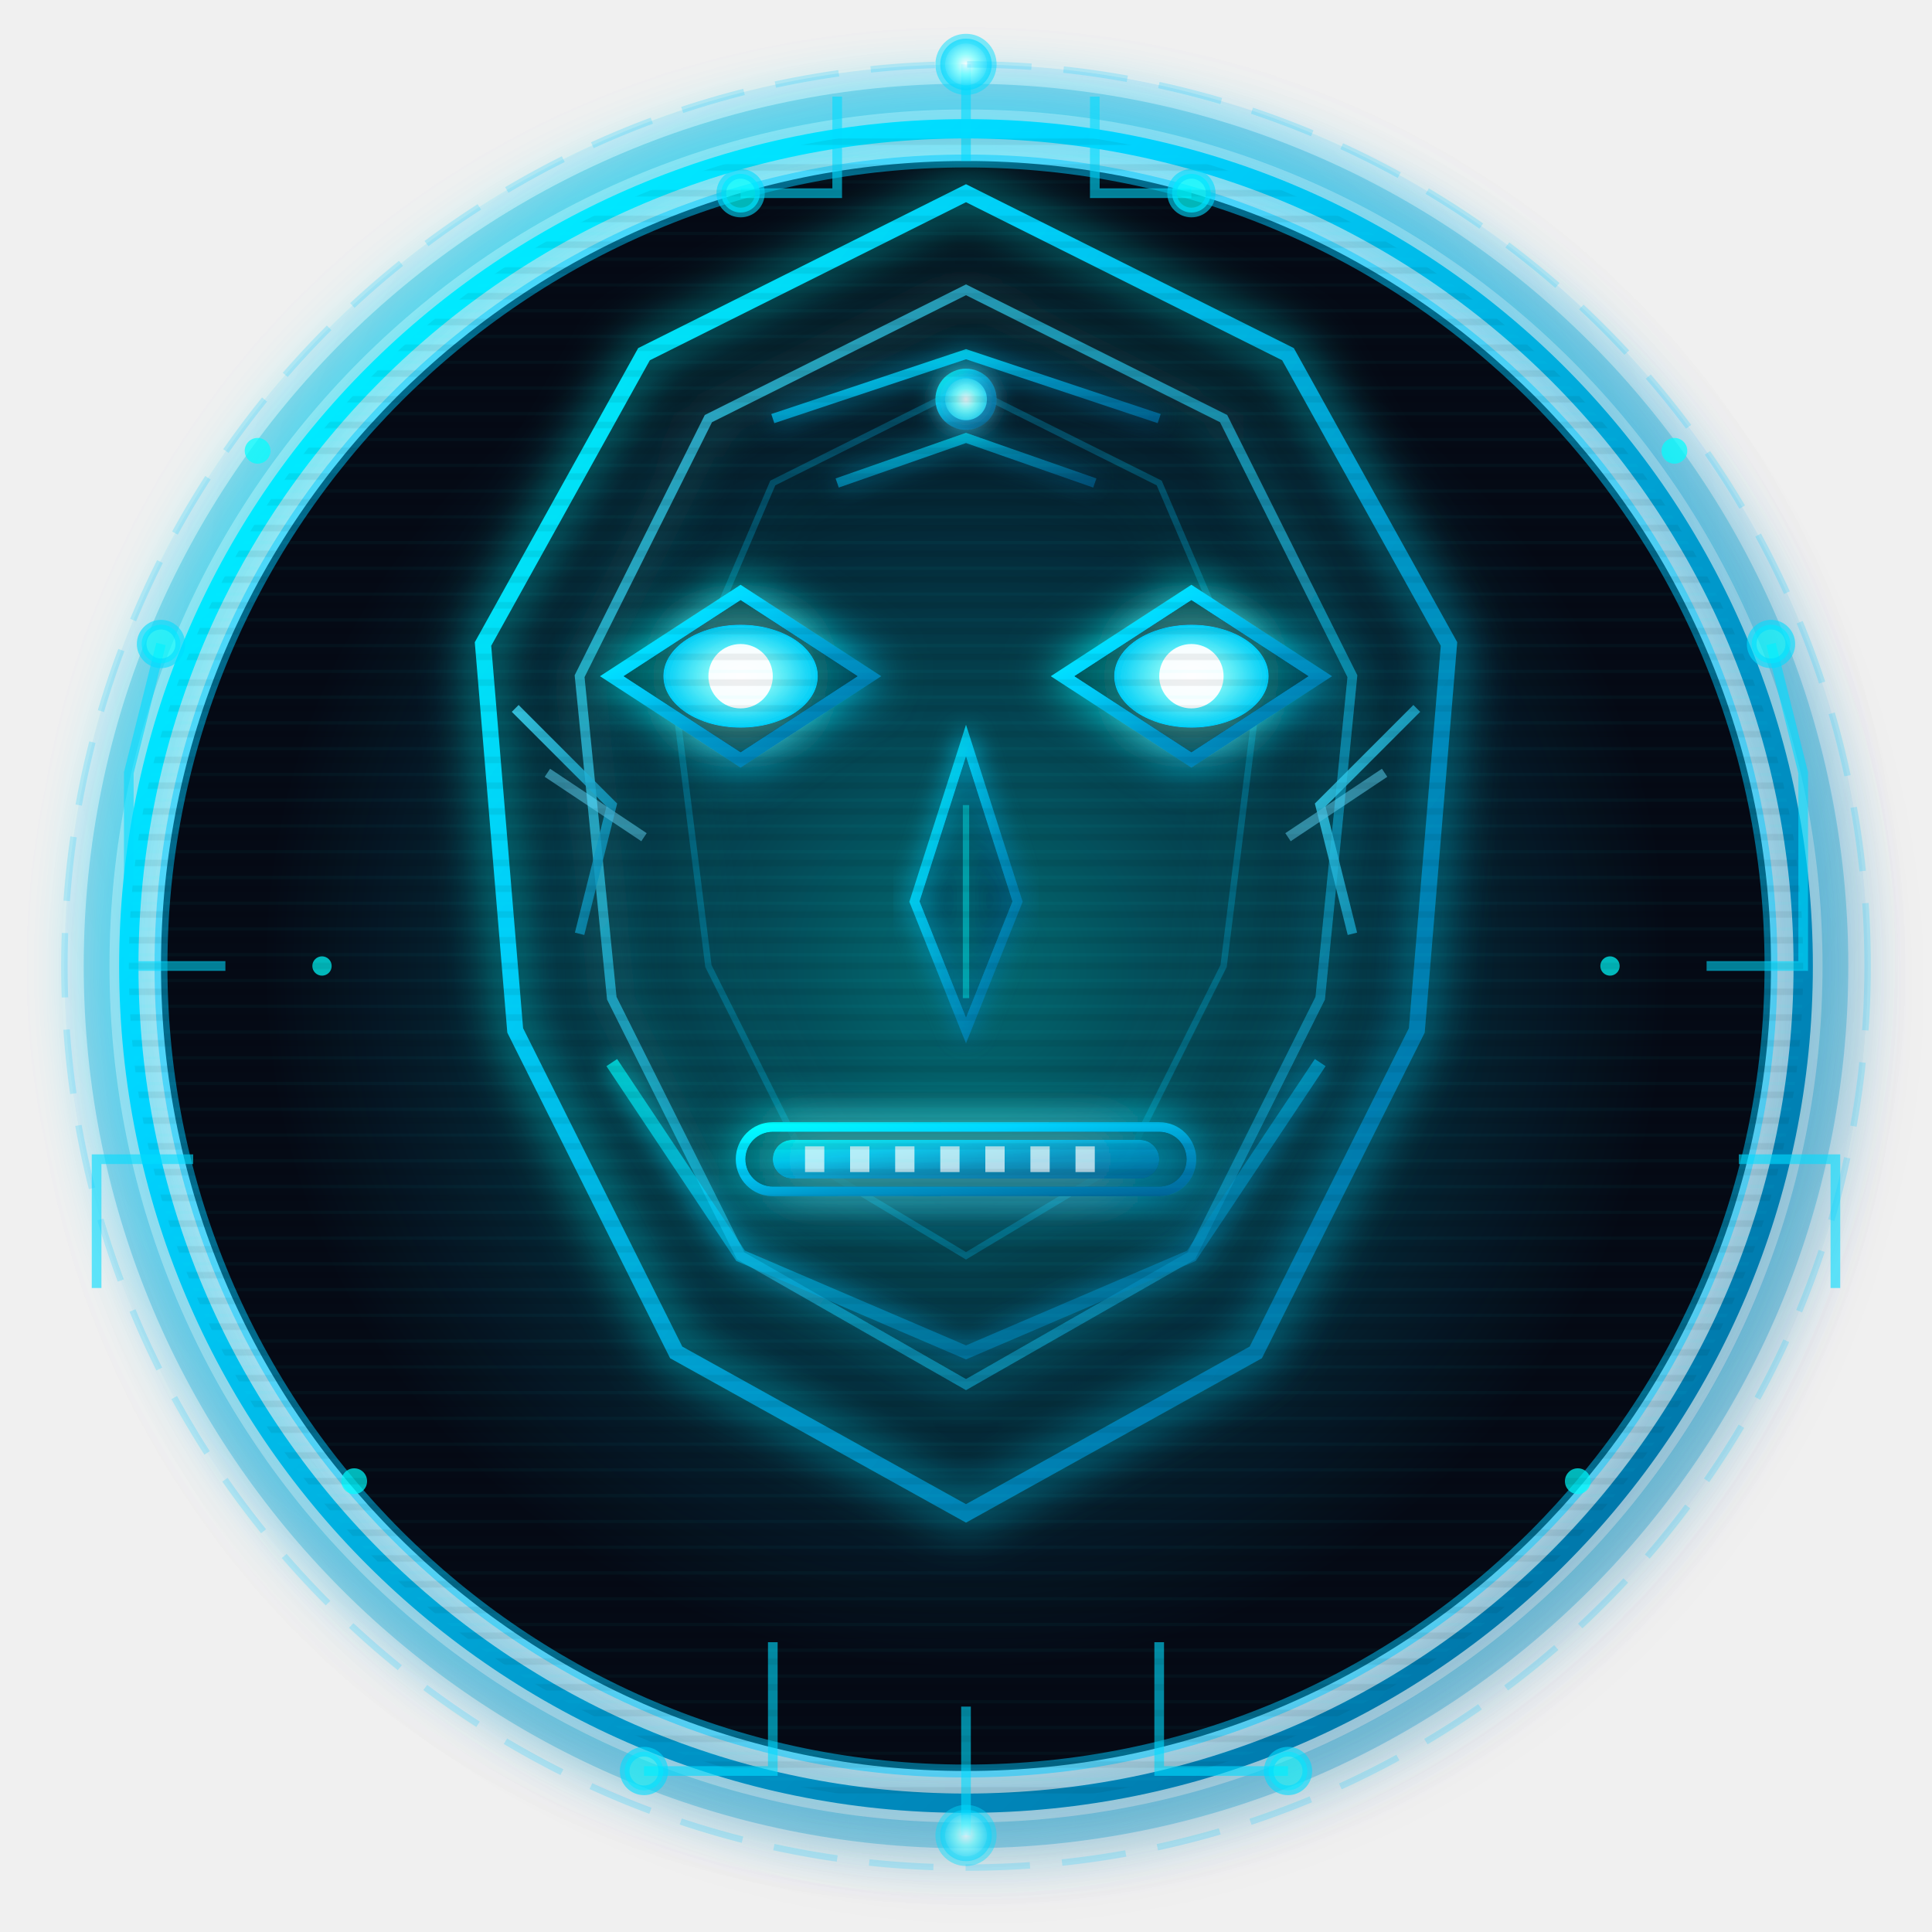
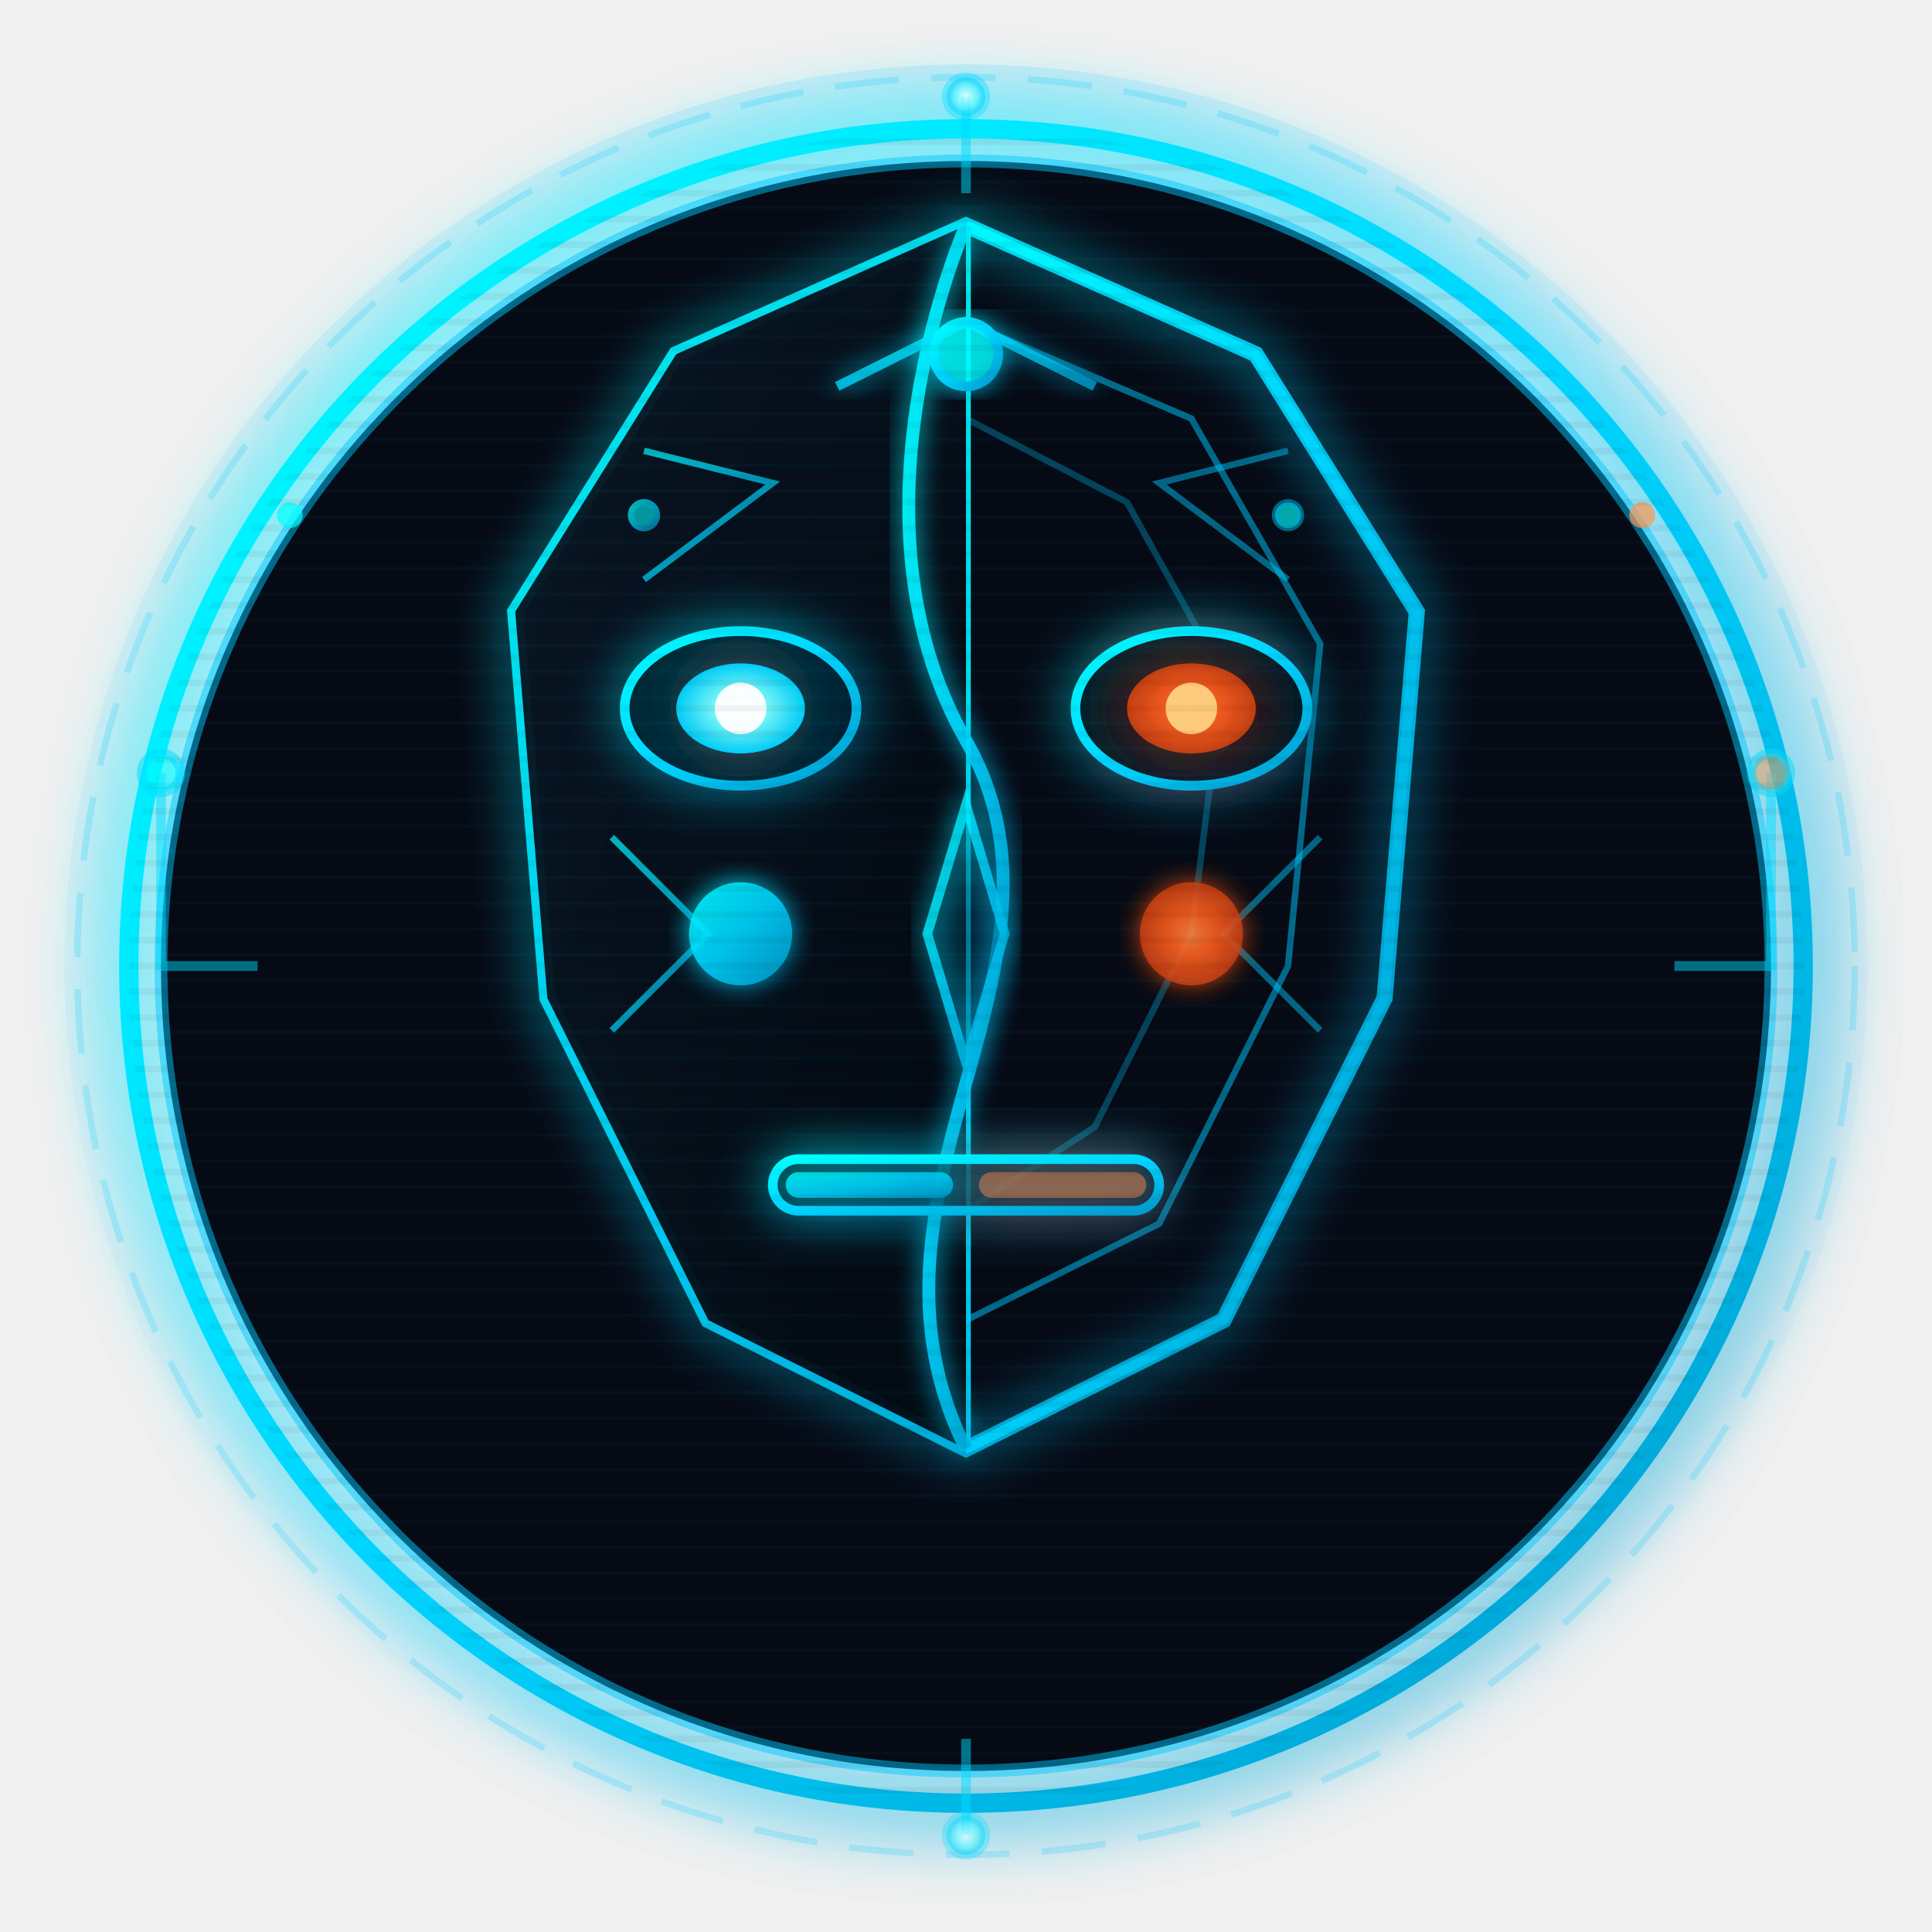
<svg xmlns="http://www.w3.org/2000/svg" viewBox="0 0 300 300" width="300" height="300">
  <defs>
-     <linearGradient id="face3dGrad" x1="0%" y1="0%" x2="100%" y2="100%">
+     <linearGradient id="yinGrad" x1="0%" y1="0%" x2="100%" y2="100%">
+       <stop offset="0%" stop-color="#0a1525" />
+       <stop offset="50%" stop-color="#05101a" />
+       <stop offset="100%" stop-color="#020810" />
+     </linearGradient>
+     <linearGradient id="yangGrad" x1="0%" y1="0%" x2="100%" y2="100%">
      <stop offset="0%" stop-color="#00ffff" />
-       <stop offset="30%" stop-color="#00d4ff" />
-       <stop offset="60%" stop-color="#0099cc" />
-       <stop offset="100%" stop-color="#006699" />
-     </linearGradient>
-     <linearGradient id="innerGrad" x1="0%" y1="0%" x2="100%" y2="100%">
-       <stop offset="0%" stop-color="#40e0ff" />
-       <stop offset="100%" stop-color="#0080aa" />
+       <stop offset="50%" stop-color="#00d4ff" />
+       <stop offset="100%" stop-color="#0099cc" />
    </linearGradient>
    <radialGradient id="eyeGlow" cx="50%" cy="50%" r="50%">
      <stop offset="0%" stop-color="#ffffff" />
      <stop offset="40%" stop-color="#80ffff" />
      <stop offset="100%" stop-color="#00d4ff" />
    </radialGradient>
-     <radialGradient id="coreGlow" cx="50%" cy="50%" r="50%">
-       <stop offset="0%" stop-color="rgba(0,255,255,0.4)" />
-       <stop offset="100%" stop-color="rgba(0,200,255,0)" />
+     <radialGradient id="darkEyeGlow" cx="50%" cy="50%" r="50%">
+       <stop offset="0%" stop-color="#ff8040" />
+       <stop offset="40%" stop-color="#ff6020" />
+       <stop offset="100%" stop-color="#cc4010" />
    </radialGradient>
    <radialGradient id="hologramGlow" cx="50%" cy="30%" r="70%">
      <stop offset="0%" stop-color="rgba(0,220,255,0.3)" />
      <stop offset="50%" stop-color="rgba(0,180,255,0.1)" />
      <stop offset="100%" stop-color="rgba(0,100,200,0)" />
    </radialGradient>
    <filter id="glow3d" x="-100%" y="-100%" width="300%" height="300%">
      <feGaussianBlur in="SourceGraphic" stdDeviation="4" result="blur" />
-       <feColorMatrix in="blur" type="matrix" values="1 0 0 0 0  0 1 0 0 0.5  0 0 1 0 1  0 0 0 1 0" />
      <feMerge>
-         <feMergeNode />
+         <feMergeNode in="blur" />
        <feMergeNode in="SourceGraphic" />
      </feMerge>
    </filter>
    <filter id="outerGlow" x="-50%" y="-50%" width="200%" height="200%">
      <feGaussianBlur in="SourceGraphic" stdDeviation="6" result="blur" />
      <feMerge>
        <feMergeNode in="blur" />
        <feMergeNode in="blur" />
        <feMergeNode in="SourceGraphic" />
      </feMerge>
    </filter>
    <filter id="innerLight" x="-20%" y="-20%" width="140%" height="140%">
      <feGaussianBlur in="SourceGraphic" stdDeviation="2" result="blur" />
      <feMerge>
        <feMergeNode in="blur" />
        <feMergeNode in="SourceGraphic" />
      </feMerge>
    </filter>
-     <filter id="depth3d">
-       <feDropShadow dx="3" dy="3" stdDeviation="4" flood-color="rgba(0,100,150,0.5)" />
-     </filter>
    <pattern id="scanlines3d" patternUnits="userSpaceOnUse" width="2" height="4">
      <line x1="0" y1="0" x2="2" y2="0" stroke="rgba(0,255,255,0.08)" stroke-width="1" />
      <line x1="0" y1="2" x2="2" y2="2" stroke="rgba(0,0,0,0.15)" stroke-width="1" />
    </pattern>
+     <clipPath id="leftHalf">
+       <rect x="0" y="0" width="150" height="300" />
+     </clipPath>
+     <clipPath id="rightHalf">
+       <rect x="150" y="0" width="150" height="300" />
+     </clipPath>
  </defs>
  <ellipse cx="150" cy="150" rx="140" ry="140" fill="url(#hologramGlow)" />
-   <circle cx="150" cy="150" r="135" fill="none" stroke="rgba(0,150,200,0.3)" stroke-width="4" filter="url(#depth3d)" />
-   <circle cx="150" cy="150" r="130" fill="none" stroke="url(#face3dGrad)" stroke-width="3" filter="url(#outerGlow)" />
+   <circle cx="150" cy="150" r="130" fill="none" stroke="url(#yangGrad)" stroke-width="3" filter="url(#outerGlow)" />
  <circle cx="150" cy="150" r="125" fill="#050a15" stroke="rgba(0,200,255,0.5)" stroke-width="2" />
-   <circle cx="150" cy="150" r="110" fill="url(#coreGlow)" />
  <g filter="url(#glow3d)">
-     <path d="M150,30 L200,55 L225,100 L220,160 L195,210 L150,235 L105,210 L80,160 L75,100 L100,55 Z" stroke="url(#face3dGrad)" stroke-width="2.5" fill="none" opacity="0.95" />
-     <path d="M150,45 L190,65 L210,105 L205,155 L185,195 L150,215 L115,195 L95,155 L90,105 L110,65 Z" stroke="url(#innerGrad)" stroke-width="1.5" fill="none" opacity="0.7" />
-     <path d="M150,60 L180,75 L195,110 L190,150 L175,180 L150,195 L125,180 L110,150 L105,110 L120,75 Z" stroke="rgba(0,200,255,0.5)" stroke-width="1" fill="none" opacity="0.5" />
+     <path d="M150,35 L195,55 L220,95 L215,155 L190,205 L150,225 L110,205 L85,155 L80,95 L105,55 Z" stroke="url(#yangGrad)" stroke-width="2.5" fill="none" opacity="0.9" />
  </g>
-   <g stroke="url(#face3dGrad)" stroke-width="1.5" fill="none" filter="url(#innerLight)">
-     <path d="M120,65 L150,55 L180,65" opacity="0.8" />
-     <path d="M130,75 L150,68 L170,75" opacity="0.6" />
-     <circle cx="150" cy="62" r="4" fill="url(#eyeGlow)" opacity="0.8" />
+   <g clip-path="url(#leftHalf)">
+     <path d="M150,35 L105,55 L80,95 L85,155 L110,205 L150,225 L150,35" fill="url(#yinGrad)" stroke="none" opacity="0.95" />
+     <g filter="url(#glow3d)">
+       <ellipse cx="115" cy="110" rx="18" ry="12" fill="rgba(0,20,40,0.9)" stroke="url(#yangGrad)" stroke-width="1.5" />
+       <ellipse cx="115" cy="110" rx="10" ry="7" fill="url(#eyeGlow)" opacity="0.95">
+         <animate attributeName="opacity" values="0.95;0.7;0.95" dur="3s" repeatCount="indefinite" />
+       </ellipse>
+       <circle cx="115" cy="110" r="4" fill="#ffffff" opacity="0.95" />
+     </g>
+     <g stroke="url(#yangGrad)" stroke-width="1" fill="none" opacity="0.7">
+       <path d="M100,70 L120,75 L100,90" />
+       <path d="M95,130 L110,145 L95,160" />
+       <circle cx="100" cy="80" r="2" fill="rgba(0,255,255,0.8)" />
+     </g>
+   </g>
+   <g clip-path="url(#rightHalf)">
+     <path d="M150,35 L195,55 L220,95 L215,155 L190,205 L150,225 L150,35" fill="none" stroke="url(#yangGrad)" stroke-width="1.5" opacity="0.9" />
+     <path d="M150,50 L185,65 L205,100 L200,150 L180,190 L150,205" stroke="rgba(0,200,255,0.5)" stroke-width="1" fill="none" />
+     <path d="M150,65 L175,78 L190,105 L185,145 L170,175 L150,188" stroke="rgba(0,200,255,0.3)" stroke-width="1" fill="none" />
+     <g filter="url(#glow3d)">
+       <ellipse cx="185" cy="110" rx="18" ry="12" fill="rgba(5,15,25,0.9)" stroke="url(#yangGrad)" stroke-width="1.5" />
+       <ellipse cx="185" cy="110" rx="10" ry="7" fill="url(#darkEyeGlow)" opacity="0.95">
+         <animate attributeName="opacity" values="0.7;0.95;0.7" dur="3s" repeatCount="indefinite" />
+       </ellipse>
+       <circle cx="185" cy="110" r="4" fill="#ffd080" opacity="0.95" />
+     </g>
+     <g stroke="rgba(0,200,255,0.6)" stroke-width="1" fill="none" opacity="0.8">
+       <path d="M200,70 L180,75 L200,90" />
+       <path d="M205,130 L190,145 L205,160" />
+       <circle cx="200" cy="80" r="2" fill="rgba(0,255,255,0.8)" />
+     </g>
+   </g>
+   <g filter="url(#innerLight)">
+     <path d="M150,35 C150,35 130,80 150,115 C170,150 130,185 150,225" stroke="url(#yangGrad)" stroke-width="2" fill="none" opacity="0.9" />
+   </g>
+   <g filter="url(#innerLight)">
+     <path d="M150,125 L156,145 L150,165 L144,145 Z" stroke="url(#yangGrad)" stroke-width="1.5" fill="rgba(0,50,80,0.4)" opacity="0.8" />
  </g>
  <g filter="url(#glow3d)">
-     <path d="M95,105 L115,92 L135,105 L115,118 Z" stroke="url(#face3dGrad)" stroke-width="2" fill="rgba(0,20,40,0.8)" />
-     <ellipse cx="115" cy="105" rx="12" ry="8" fill="url(#eyeGlow)" opacity="0.95" />
-     <circle cx="115" cy="105" r="5" fill="#ffffff" opacity="0.95">
-       <animate attributeName="opacity" values="0.95;0.7;0.95" dur="3s" repeatCount="indefinite" />
-     </circle>
-     <path d="M165,105 L185,92 L205,105 L185,118 Z" stroke="url(#face3dGrad)" stroke-width="2" fill="rgba(0,20,40,0.8)" />
-     <ellipse cx="185" cy="105" rx="12" ry="8" fill="url(#eyeGlow)" opacity="0.95" />
-     <circle cx="185" cy="105" r="5" fill="#ffffff" opacity="0.95">
-       <animate attributeName="opacity" values="0.7;0.95;0.7" dur="3s" repeatCount="indefinite" />
+     <rect x="120" y="180" width="60" height="8" rx="4" fill="rgba(0,30,50,0.6)" stroke="url(#yangGrad)" stroke-width="1.5" />
+     <rect x="122" y="182" width="26" height="4" rx="2" fill="url(#yangGrad)" opacity="0.85">
+       <animate attributeName="opacity" values="0.85;0.6;0.85" dur="2s" repeatCount="indefinite" />
+     </rect>
+     <rect x="152" y="182" width="26" height="4" rx="2" fill="rgba(255,150,80,0.7)" opacity="0.7">
+       <animate attributeName="opacity" values="0.7;0.5;0.7" dur="2s" repeatCount="indefinite" />
+     </rect>
+   </g>
+   <circle cx="115" cy="145" r="8" fill="url(#yangGrad)" filter="url(#innerLight)" opacity="0.9">
+     <animate attributeName="opacity" values="0.9;0.6;0.9" dur="2.5s" repeatCount="indefinite" />
+   </circle>
+   <circle cx="185" cy="145" r="8" fill="url(#darkEyeGlow)" filter="url(#innerLight)" opacity="0.9">
+     <animate attributeName="opacity" values="0.6;0.9;0.6" dur="2.5s" repeatCount="indefinite" />
+   </circle>
+   <g stroke="url(#yangGrad)" stroke-width="1.5" fill="none" filter="url(#innerLight)">
+     <path d="M130,60 L150,50 L170,60" opacity="0.8" />
+     <circle cx="150" cy="55" r="5" fill="rgba(0,255,255,0.6)">
+       <animate attributeName="opacity" values="0.6;1;0.6" dur="1.5s" repeatCount="indefinite" />
    </circle>
  </g>
-   <g stroke="url(#innerGrad)" stroke-width="1.5" fill="none" opacity="0.8">
-     <path d="M80,110 L95,125 L90,145" />
-     <path d="M220,110 L205,125 L210,145" />
-     <line x1="85" y1="120" x2="100" y2="130" stroke="rgba(100,220,255,0.6)" />
-     <line x1="215" y1="120" x2="200" y2="130" stroke="rgba(100,220,255,0.6)" />
-   </g>
-   <g filter="url(#innerLight)">
-     <path d="M150,115 L158,140 L150,160 L142,140 Z" stroke="url(#face3dGrad)" stroke-width="1.5" fill="rgba(0,50,80,0.4)" opacity="0.8" />
-     <line x1="150" y1="125" x2="150" y2="155" stroke="rgba(0,255,255,0.4)" stroke-width="1" />
-   </g>
-   <g filter="url(#glow3d)">
-     <rect x="115" y="175" width="70" height="10" rx="5" fill="rgba(0,30,50,0.6)" stroke="url(#face3dGrad)" stroke-width="1.5" />
-     <rect x="120" y="177" width="60" height="6" rx="3" fill="url(#face3dGrad)" opacity="0.85">
-       <animate attributeName="opacity" values="0.85;0.6;0.85" dur="2s" repeatCount="indefinite" />
-     </rect>
-     <g opacity="0.7">
-       <rect x="125" y="178" width="3" height="4" fill="#ffffff">
-         <animate attributeName="height" values="4;2;4" dur="0.3s" repeatCount="indefinite" />
-       </rect>
-       <rect x="132" y="178" width="3" height="4" fill="#ffffff">
-         <animate attributeName="height" values="2;4;2" dur="0.25s" repeatCount="indefinite" />
-       </rect>
-       <rect x="139" y="178" width="3" height="4" fill="#ffffff">
-         <animate attributeName="height" values="4;3;4" dur="0.35s" repeatCount="indefinite" />
-       </rect>
-       <rect x="146" y="178" width="3" height="4" fill="#ffffff">
-         <animate attributeName="height" values="3;4;3" dur="0.4s" repeatCount="indefinite" />
-       </rect>
-       <rect x="153" y="178" width="3" height="4" fill="#ffffff">
-         <animate attributeName="height" values="4;2;4" dur="0.28s" repeatCount="indefinite" />
-       </rect>
-       <rect x="160" y="178" width="3" height="4" fill="#ffffff">
-         <animate attributeName="height" values="2;4;2" dur="0.32s" repeatCount="indefinite" />
-       </rect>
-       <rect x="167" y="178" width="3" height="4" fill="#ffffff">
-         <animate attributeName="height" values="4;3;4" dur="0.38s" repeatCount="indefinite" />
-       </rect>
-     </g>
-   </g>
-   <path d="M95,165 L115,195 L150,210 L185,195 L205,165" stroke="url(#face3dGrad)" stroke-width="2" fill="none" opacity="0.7" filter="url(#innerLight)" />
-   <g stroke="rgba(0,220,255,0.6)" stroke-width="1.5" fill="none">
-     <path d="M150,10 L150,25" />
-     <path d="M130,15 L130,30 L115,30" />
-     <path d="M170,15 L170,30 L185,30" />
-     <circle cx="150" cy="10" r="4" fill="url(#eyeGlow)" opacity="0.8">
-       <animate attributeName="opacity" values="0.8;0.4;0.8" dur="1.5s" repeatCount="indefinite" />
+   <g stroke="rgba(0,220,255,0.5)" stroke-width="1.5" fill="none">
+     <path d="M150,15 L150,30" />
+     <circle cx="150" cy="15" r="3" fill="url(#eyeGlow)" opacity="0.7">
+       <animate attributeName="opacity" values="0.7;0.4;0.7" dur="1.5s" repeatCount="indefinite" />
    </circle>
-     <circle cx="115" cy="30" r="3" fill="rgba(0,255,255,0.7)" />
-     <circle cx="185" cy="30" r="3" fill="rgba(0,255,255,0.7)" />
-     <path d="M35,150 L20,150 L20,120 L25,100" />
-     <path d="M30,180 L15,180 L15,200" />
-     <circle cx="25" cy="100" r="3" fill="rgba(0,255,255,0.6)">
-       <animate attributeName="opacity" values="0.6;1;0.6" dur="2s" repeatCount="indefinite" />
-     </circle>
-     <path d="M265,150 L280,150 L280,120 L275,100" />
-     <path d="M270,180 L285,180 L285,200" />
-     <circle cx="275" cy="100" r="3" fill="rgba(0,255,255,0.6)">
-       <animate attributeName="opacity" values="1;0.6;1" dur="2s" repeatCount="indefinite" />
-     </circle>
-     <path d="M150,265 L150,285" />
-     <path d="M120,255 L120,275 L100,275" />
-     <path d="M180,255 L180,275 L200,275" />
-     <circle cx="150" cy="285" r="4" fill="url(#eyeGlow)" opacity="0.7" />
-     <circle cx="100" cy="275" r="3" fill="rgba(0,255,255,0.5)" />
-     <circle cx="200" cy="275" r="3" fill="rgba(0,255,255,0.5)" />
+     <path d="M40,150 L25,150 L25,120" />
+     <path d="M260,150 L275,150 L275,120" />
+     <circle cx="25" cy="120" r="3" fill="rgba(0,255,255,0.5)" />
+     <circle cx="275" cy="120" r="3" fill="rgba(255,150,80,0.5)" />
+     <path d="M150,270 L150,285" />
+     <circle cx="150" cy="285" r="3" fill="url(#eyeGlow)" opacity="0.6" />
  </g>
  <g fill="rgba(0,255,255,0.7)">
-     <circle cx="40" cy="70" r="2">
-       <animate attributeName="cy" values="70;60;70" dur="2s" repeatCount="indefinite" />
+     <circle cx="45" cy="80" r="2">
+       <animate attributeName="cy" values="80;70;80" dur="2s" repeatCount="indefinite" />
      <animate attributeName="opacity" values="0.7;1;0.7" dur="2s" repeatCount="indefinite" />
    </circle>
-     <circle cx="260" cy="70" r="2">
-       <animate attributeName="cy" values="60;70;60" dur="2s" repeatCount="indefinite" />
+     <circle cx="255" cy="80" r="2" fill="rgba(255,150,80,0.7)">
+       <animate attributeName="cy" values="70;80;70" dur="2s" repeatCount="indefinite" />
      <animate attributeName="opacity" values="1;0.7;1" dur="2s" repeatCount="indefinite" />
    </circle>
-     <circle cx="55" cy="230" r="2">
-       <animate attributeName="cy" values="230;240;230" dur="1.8s" repeatCount="indefinite" />
-       <animate attributeName="opacity" values="0.8;0.5;0.8" dur="1.8s" repeatCount="indefinite" />
-     </circle>
-     <circle cx="245" cy="230" r="2">
-       <animate attributeName="cy" values="240;230;240" dur="1.8s" repeatCount="indefinite" />
-       <animate attributeName="opacity" values="0.5;0.8;0.5" dur="1.8s" repeatCount="indefinite" />
-     </circle>
-     <circle cx="50" cy="150" r="1.5">
-       <animate attributeName="cx" values="50;60;50" dur="1.5s" repeatCount="indefinite" />
-     </circle>
-     <circle cx="250" cy="150" r="1.5">
-       <animate attributeName="cx" values="250;240;250" dur="1.5s" repeatCount="indefinite" />
-     </circle>
  </g>
-   <rect x="20" y="20" width="260" height="260" fill="url(#scanlines3d)" opacity="0.4" rx="130" />
-   <circle cx="150" cy="150" r="140" fill="none" stroke="rgba(0,200,255,0.2)" stroke-width="1" stroke-dasharray="10 5">
+   <rect x="20" y="20" width="260" height="260" fill="url(#scanlines3d)" opacity="0.3" rx="130" />
+   <circle cx="150" cy="150" r="138" fill="none" stroke="rgba(0,200,255,0.2)" stroke-width="1" stroke-dasharray="10 5">
    <animateTransform attributeName="transform" type="rotate" from="0 150 150" to="360 150 150" dur="30s" repeatCount="indefinite" />
  </circle>
</svg>
